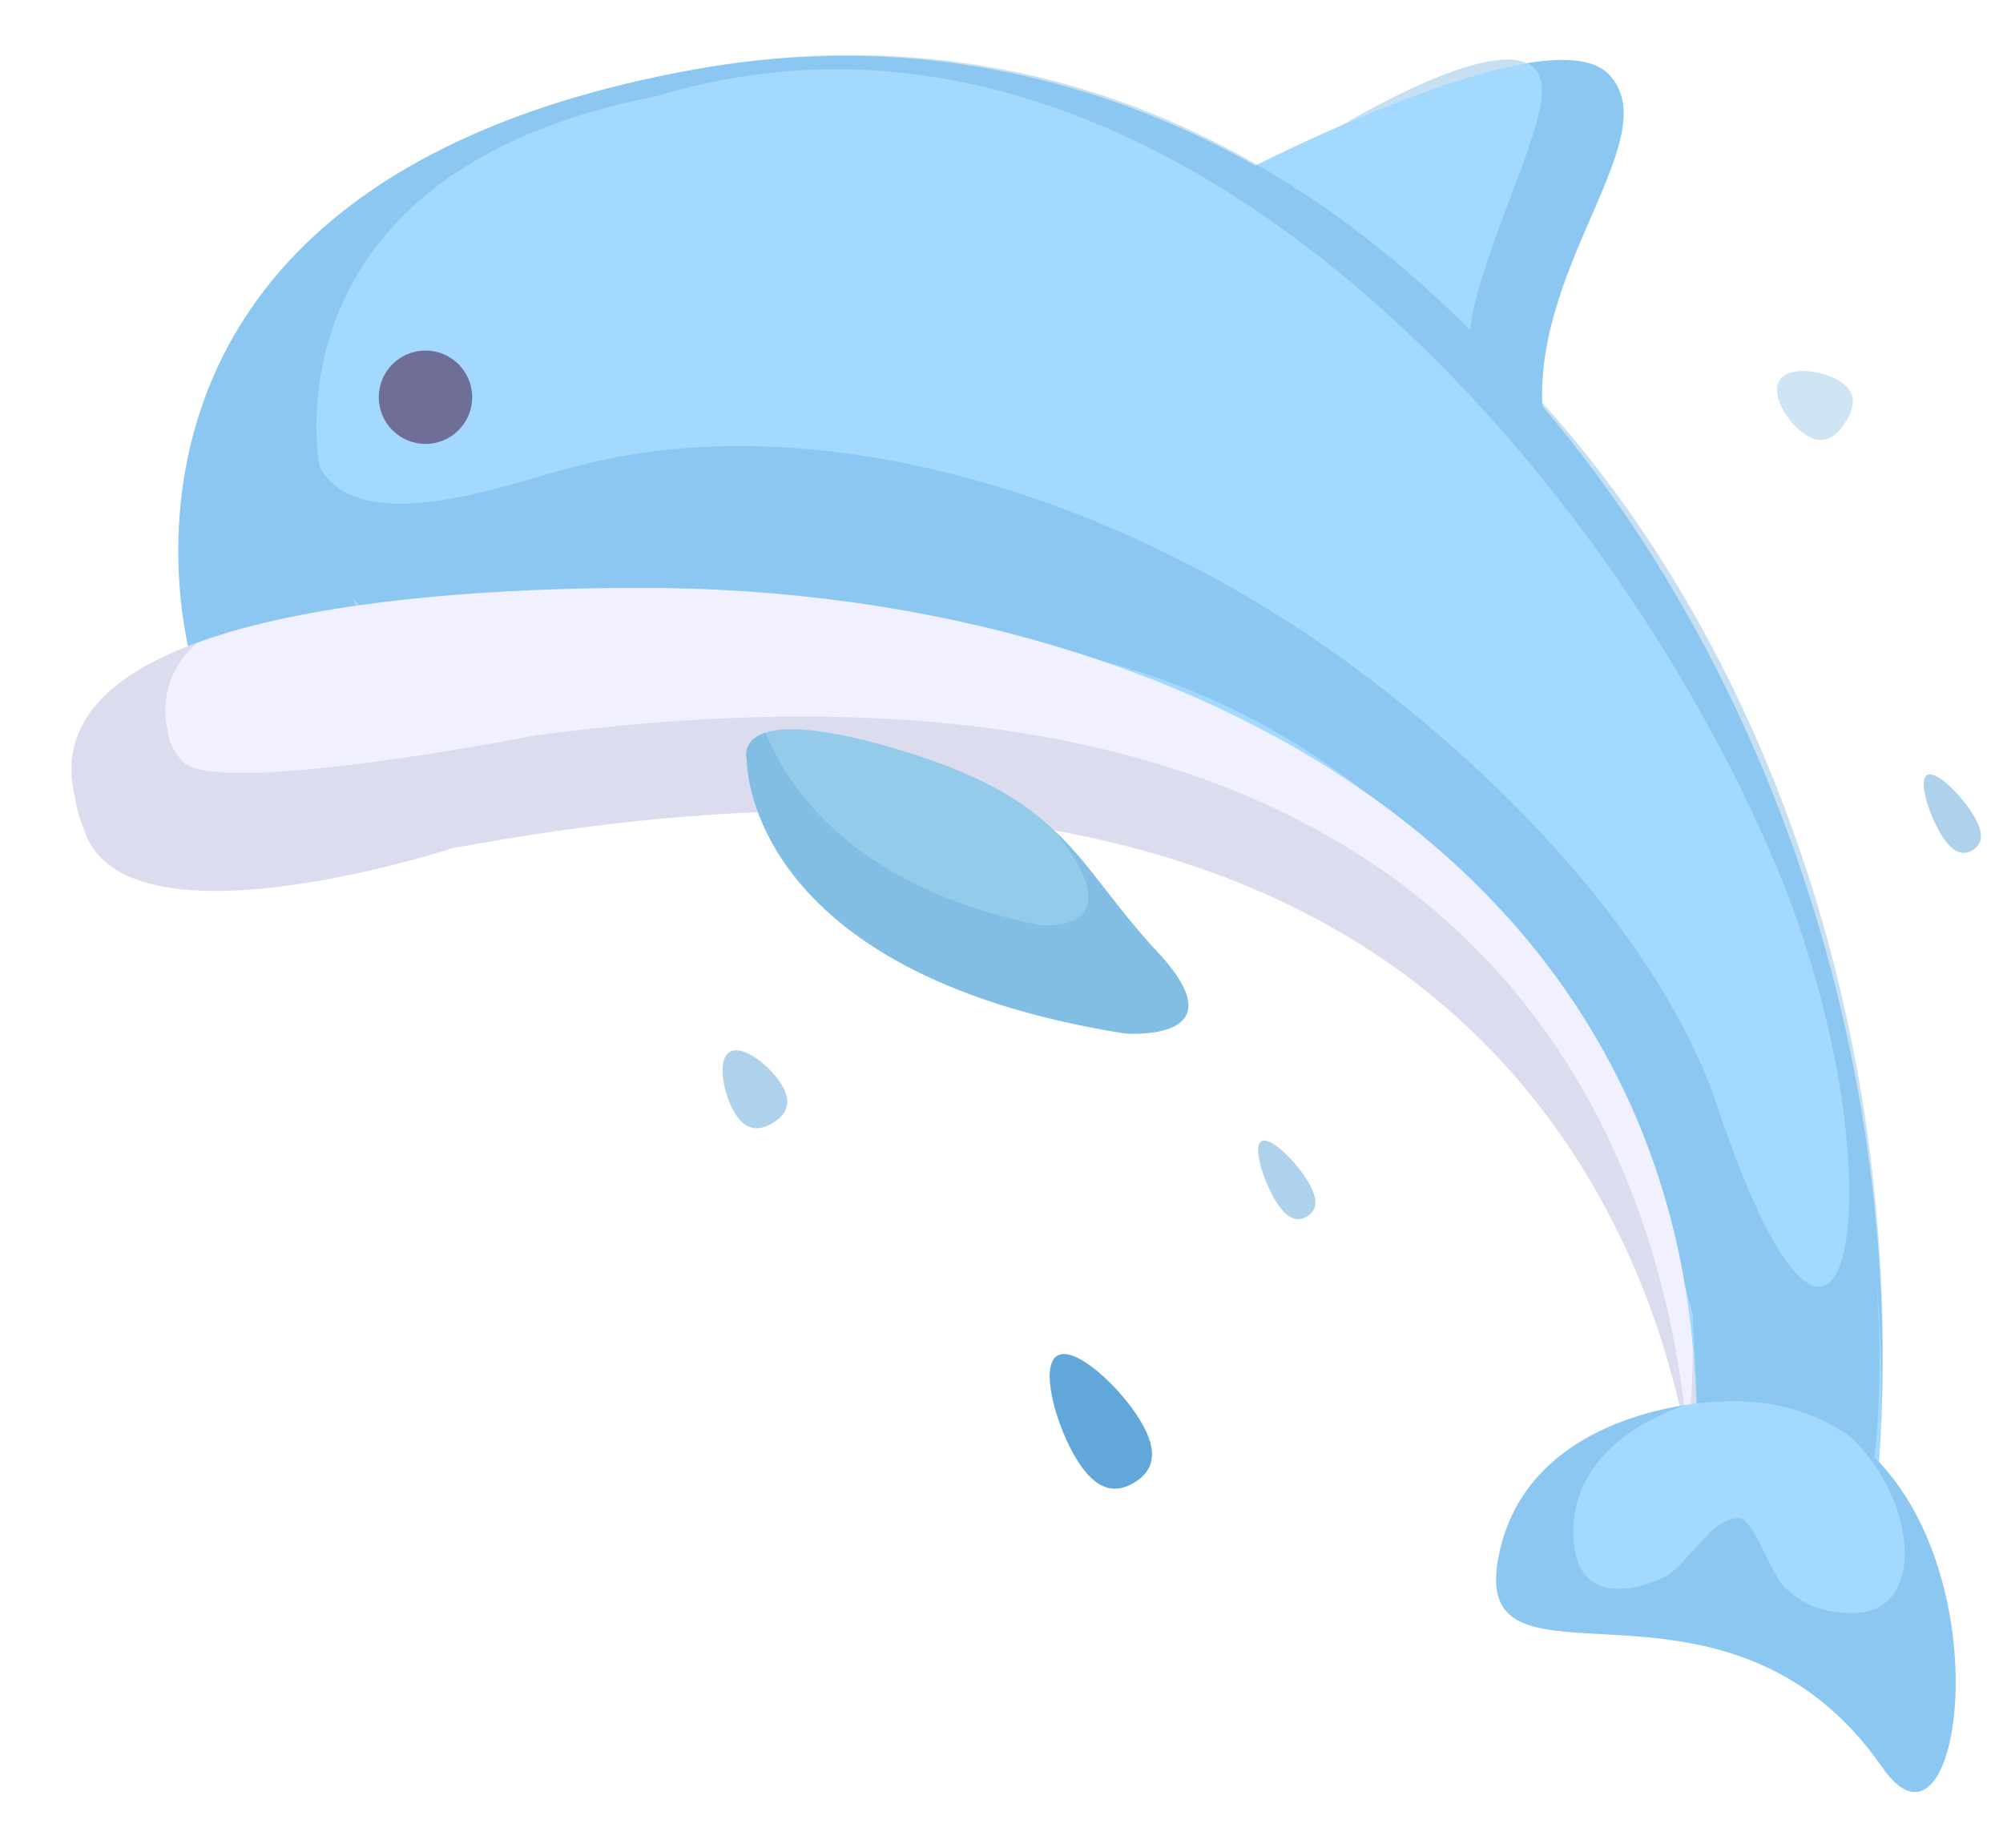
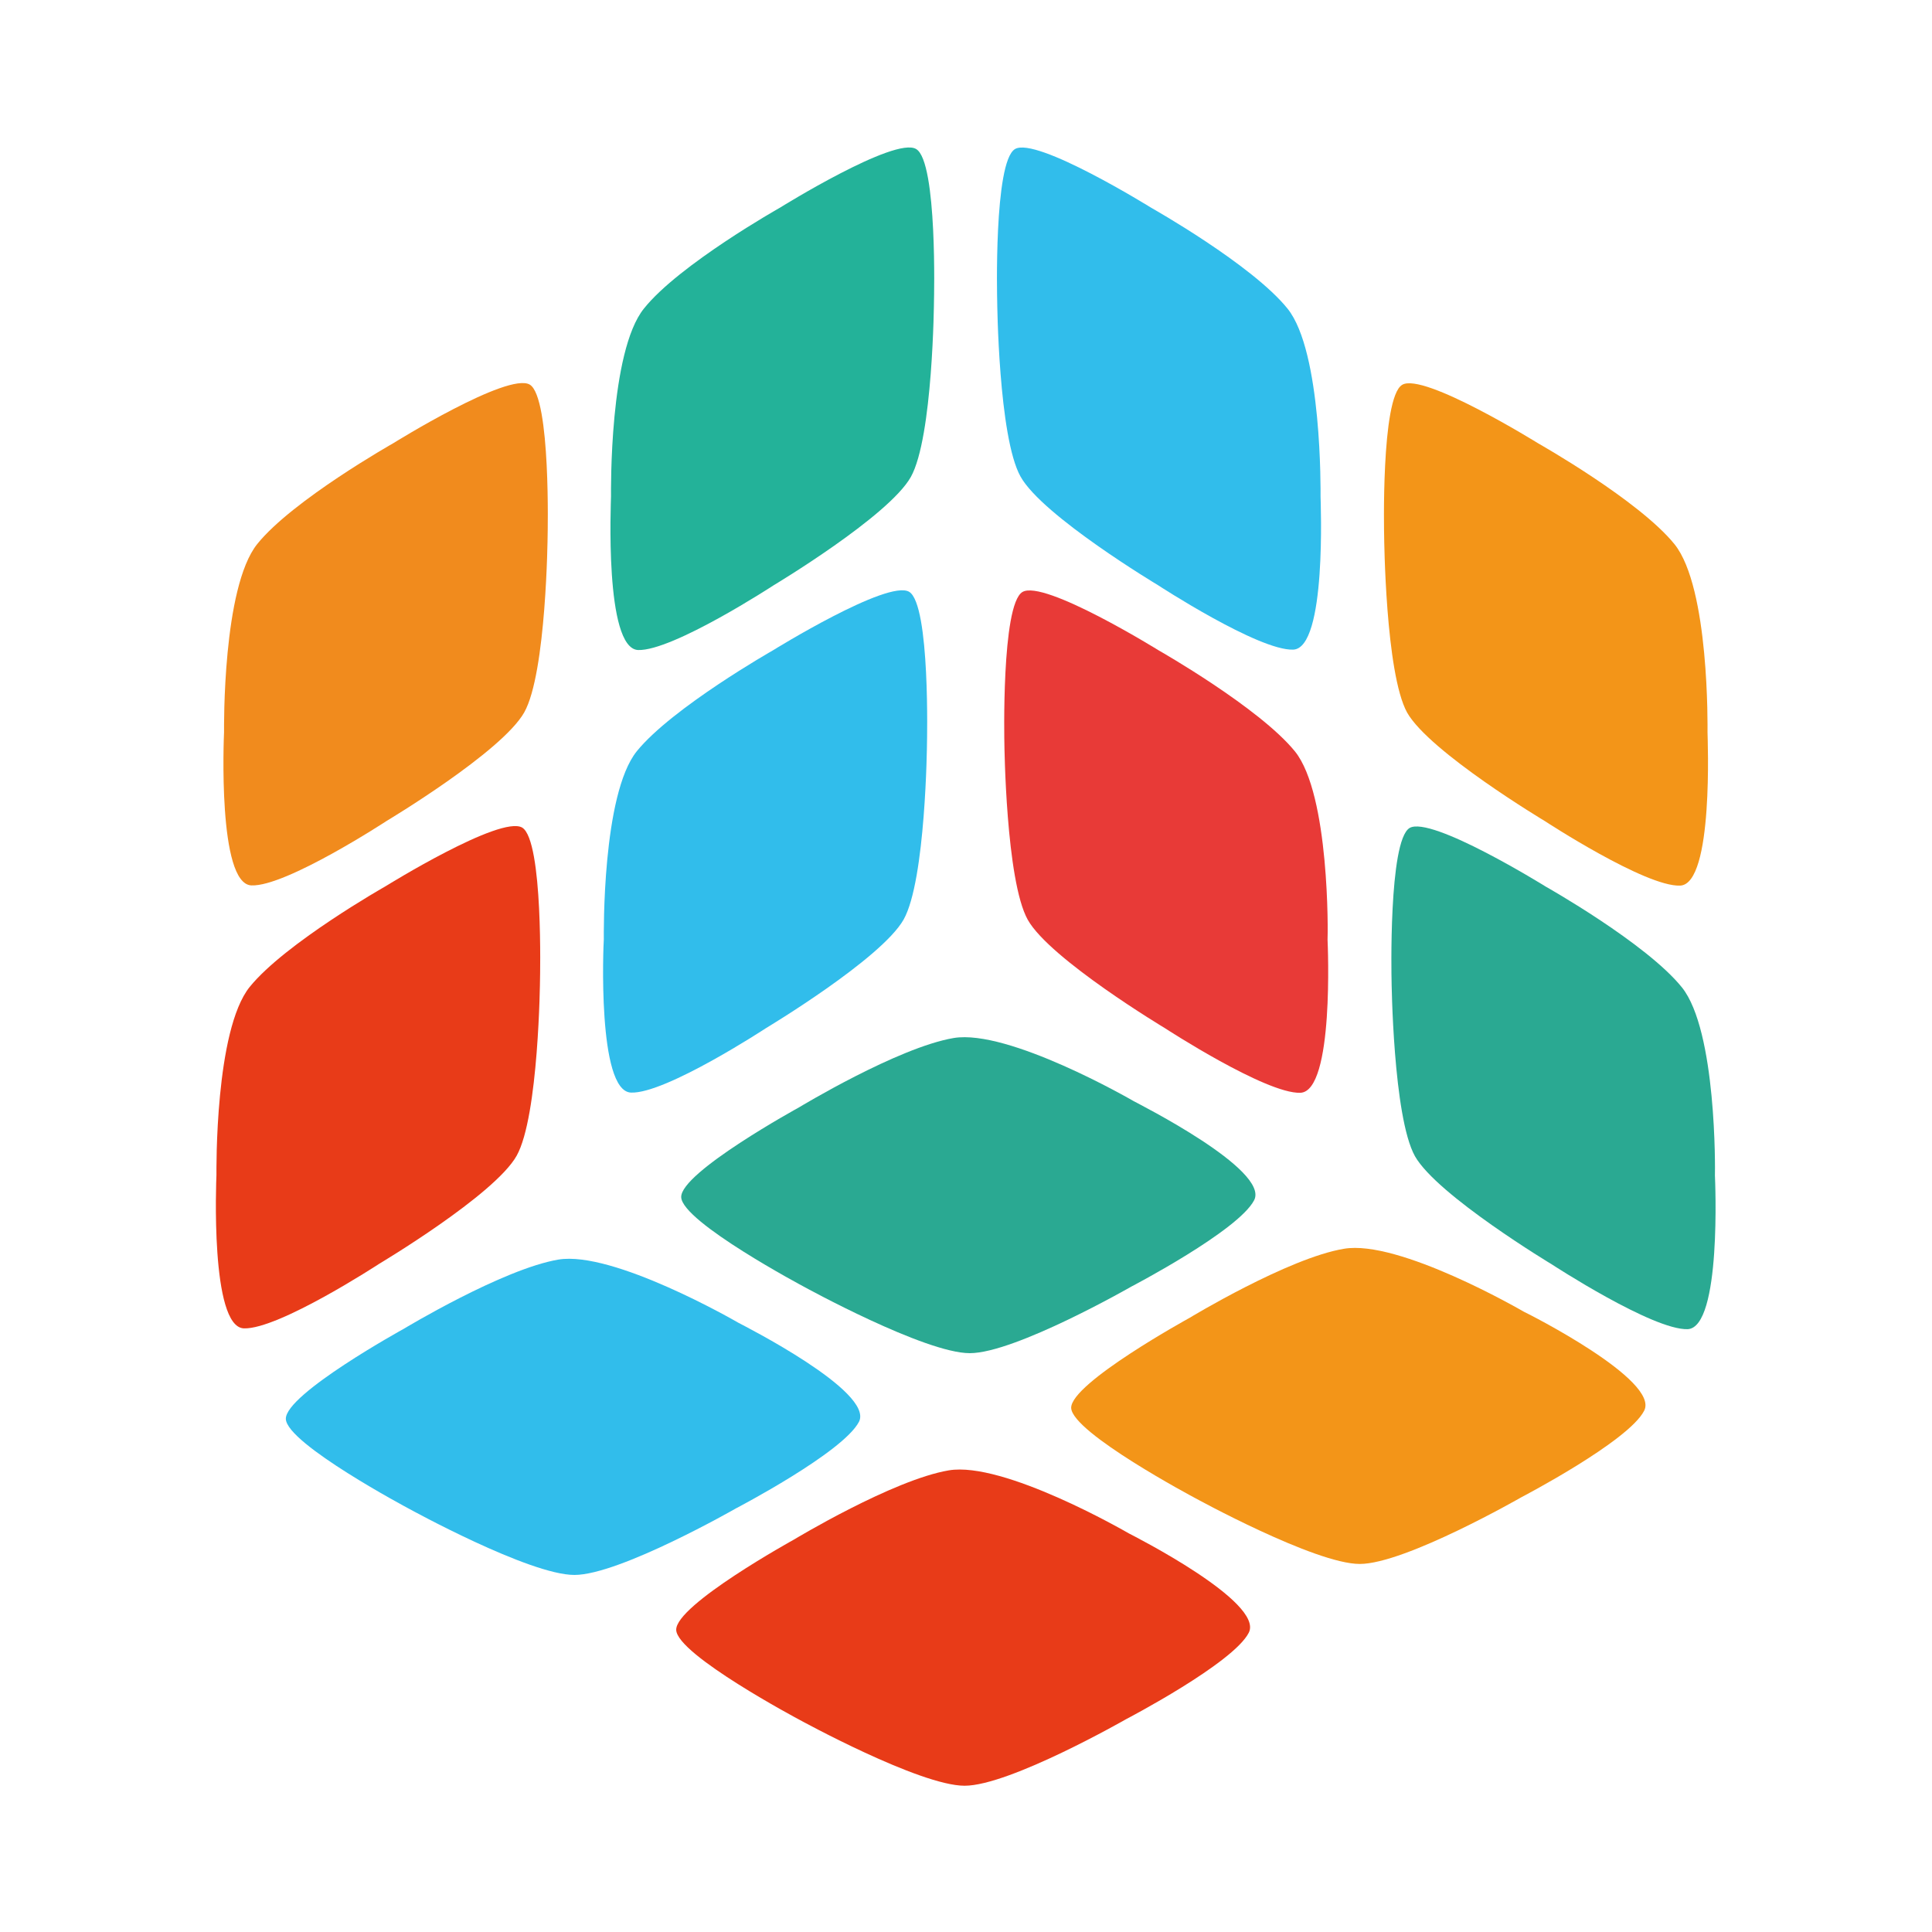
- <svg xmlns="http://www.w3.org/2000/svg" t="1722330431015" class="icon" viewBox="0 0 1110 1024" version="1.1" p-id="3472" width="216.797" height="200">
-   <path d="M676.308 101.633s181.48-96.711 215.507-60.166c34.036 36.549-53.463 114.809-34.583 203.597-0.005 0.005-180.924-41.101-180.924-143.43z" fill="#A3D9FF" p-id="3473" />
-   <path d="M46.326 454.74s-32.725-68.881 60.198-87.151c0 0-80.421-264.414 278.205-329.073 389.014-70.151 687.297 359.855 656.294 776.08l-99.473 39.365s0-517.288-691.062-387.97c0.009 0-183.229 59.977-204.162-11.25z" fill="#A3D9FF" p-id="3474" />
-   <path d="M854.652 223.128c-2.522-79.585 68.366-148.158 37.164-181.661-20.196-21.687-92.327 3.557-147.629 27.672 0 0 110.357-66.978 110.357-18.564 0 25.086-35.482 93.362-39.921 132.288-124.496-124.487-271.637-172.883-429.898-144.348C26.108 103.179 106.529 367.593 106.529 367.593 13.605 385.863 46.331 454.744 46.331 454.744c20.932 71.222 204.171 11.246 204.171 11.246 546.194-102.212 660.683 199.502 684.689 330.479-23.079-141.134-128.916-486.959-609.502-397.028 0 0-177.24 52.622-177.24 19.454 0 0-28.409-59.796 52.261-75.657 0 0-2.631-4.502-5.266-12.2 52.338 71.638 316.426 21.457 316.426 21.457 342.787 9.912 426.078 375.684 426.078 375.684v-0.059c1.365 25.145 3.824 72.791 3.824 89.682 0 23.373 95.613 0 95.613 0s7.666-43.944 2.106-111.207a625.53 625.53 0 0 1 2.427 94.004c12.796-220.09-58.874-435.439-187.266-577.473zM199.465 258.773c1.6-3.367 3.557-6.78 5.677-10.197l0.023 0.158a201.798 201.798 0 0 0-5.7 10.039z m164.797-205.558c273.31-82.749 523.183 198.091 619.238 424.885 72.56 171.31 41.449 351.045-30.858 137.943-27.355-85.262-108.734-177.625-204.451-247.853-131.172-96.245-297.994-144.108-427.841-109.982-29.534 6.531-119.867 43.37-143.231 0.565-0.005 0-33.114-163.065 187.144-205.558z" fill="#61A7D9" opacity=".36" p-id="3475" />
-   <path d="M938.82 823.988c22.058-331.261-271.176-498.146-583.489-498.146-115.551 0-337.829 13.533-313.958 115.207 1.464 10.545 4.954 17.931 4.954 17.931 20.937 71.218 204.171 11.241 204.171 11.241 581.794-108.856 673.782 240.557 688.323 353.766z" fill="#F0F0FF" p-id="3476" />
-   <path d="M938.146 747.205a473.869 473.869 0 0 1-2.965 49.264c-9.768-105.249-69.256-465.516-639.872-388.621 0 0-176.698 34.737-194.317 14.008 0 0-7.115-6.97-8.127-16.783-4.091-20.123 2.459-36.124 16.345-48.826C62.06 373.487 31.771 400.124 41.377 441.062c1.464 10.545 4.954 17.931 4.954 17.931 20.937 71.222 204.171 11.241 204.171 11.241 581.794-108.875 673.777 240.539 688.323 353.762 1.772-26.668 1.474-52.252-0.678-76.791z" fill="#6E6E96" opacity=".15" p-id="3477" />
-   <path d="M413.856 421.007s-2.622 118.073 209.414 151.811c0 0 65.265 5.438 18.32-44.984-46.95-50.412-49.734-84.335-143.968-112.45-94.234-28.119-83.766 5.623-83.766 5.623z" fill="#94CBEB" p-id="3478" />
-   <path d="M641.59 527.834c-24.087-25.864-36.567-47.375-55.714-66.006 1.342 1.953 2.721 3.919 4.163 5.93 36.341 50.426-14.184 44.984-14.184 44.984-97.199-19.983-136.112-69.555-151.693-106.655-13.556 4.389-10.306 14.921-10.306 14.921s-2.622 118.077 209.414 151.811c0.005 0 65.274 5.438 18.32-44.984z" fill="#61A7D9" opacity=".36" p-id="3479" />
-   <path d="M950.581 777.033s-105.1 2.816-120.369 87.138c-15.147 83.675 126.186-9.682 213.143 115.727 54.48 78.545 78.839-215.042-92.774-202.865z" fill="#A3D9FF" p-id="3480" />
-   <path d="M1025.532 796.537c37.426 35.139 42.136 97.538 1.446 97.538-12.575 0-25.159-2.432-37.44-13.727-8.764-8.059-17.38-38.203-25.701-38.827-15.282-1.148-29.588 27.482-42.154 33.001-28.485 12.484-48.026 6.437-49.703-21.375-3.128-51.981 53.282-71.611 62.381-74.436-30.104 4.647-92.648 21.891-104.151 85.443-15.142 83.68 126.186-9.677 213.143 115.731 44.604 64.329 68.994-120.803-17.823-183.347z" fill="#61A7D9" opacity=".36" p-id="3481" />
-   <path d="M235.793 220.181m-25.882 0a25.882 25.882 0 1 0 51.764 0 25.882 25.882 0 1 0-51.764 0Z" fill="#6E6E96" p-id="3482" />
-   <path d="M631.777 787.158c11.395 18.718 6.608 28.653-3.128 34.578-9.745 5.935-20.774 5.614-32.16-13.095-11.395-18.718-20.367-51.248-10.627-57.174 9.745-5.935 34.52 16.973 45.915 35.69z" fill="#61A7D9" p-id="3483" />
-   <path d="M724.696 654.671c6.739 11.07 4.601 16.543-0.325 19.536-4.918 3.001-10.758 2.391-17.502-8.688s-12.742-29.918-7.82-32.911c4.918-3.001 18.903 10.984 25.647 22.062z" fill="#61A7D9" opacity=".51" p-id="3484" />
-   <path d="M1019.792 211.43c9.682 6.233 8.055 14.582 2.784 22.768s-12.195 13.113-21.882 6.88-19.748-22.108-14.473-30.293c5.275-8.186 23.884-5.587 33.57 0.646z" fill="#61A7D9" opacity=".31" p-id="3485" />
-   <path d="M1093.518 451.671c6.744 11.074 4.601 16.548-0.325 19.54-4.918 3.001-10.758 2.391-17.502-8.688-6.739-11.079-12.738-29.918-7.815-32.915 4.913-3.001 18.894 10.984 25.642 22.062zM433.139 601.158c6.369 10.459 2.31 16.878-4.859 21.231-7.155 4.371-14.708 5.031-21.082-5.438-6.373-10.464-10.007-29.511-2.843-33.873 7.16-4.366 22.41 7.607 28.784 18.08z" fill="#61A7D9" opacity=".51" p-id="3486" />
+ <svg xmlns="http://www.w3.org/2000/svg" t="1722425841313" class="icon" viewBox="0 0 1024 1024" version="1.1" p-id="9884" width="200" height="200">
+   <path d="M323.85 263.016c0-2.438-0.954-76.741 17.489-99.53 18.655-23.319 72.077-53.422 72.077-53.422s60.947-37.946 72.183-31.057c11.342 6.678 9.434 80.239 9.434 80.239s-0.53 72.607-12.295 93.594c-11.766 20.881-72.819 57.45-72.819 57.45s-53.422 34.873-71.759 34.237c-17.913-0.954-14.309-78.967-14.309-81.511z" fill="#23B299" p-id="9885" />
+   <path d="M361.054 634.531c0.424 13.143 65.293 47.592 65.293 47.592s63.809 35.085 87.658 35.085c24.061 0 85.644-35.297 85.644-35.297s56.708-29.573 65.081-45.79c8.268-16.111-61.583-51.196-63.809-52.468-2.014-1.166-66.459-38.264-95.396-33.495-29.573 4.982-82.041 36.78-82.041 36.78s-62.855 34.449-62.431 47.592z" fill="#2AA992" p-id="9886" />
+   <path d="M334.449 579.095C352.787 579.837 406.102 544.859 406.102 544.859s60.947-36.568 72.819-57.45c11.766-20.881 12.401-93.488 12.401-93.488s1.802-73.455-9.434-80.239c-11.236-6.784-72.289 31.057-72.289 31.057s-53.316 30.315-72.077 53.422c-18.443 22.895-17.489 97.198-17.489 99.742-0.212 2.438-3.604 80.557 14.415 81.193z" fill="#31BDEB" p-id="9887" />
+   <path d="M745.818 377.704c11.872 20.881 72.925 57.45 72.925 57.45s53.422 34.979 71.759 34.237c17.913-0.742 14.521-78.649 14.521-81.193 0-2.438 1.06-76.635-17.489-99.742-18.761-23.213-72.183-53.422-72.183-53.422s-61.053-37.946-72.183-31.057c-11.342 6.784-9.54 80.239-9.54 80.239s0.636 72.607 12.189 93.488z" fill="#F39518" p-id="9888" />
+   <path d="M686.355 398.267c-18.867-23.213-72.183-53.528-72.183-53.528s-60.947-37.84-72.289-30.951c-11.236 6.89-9.54 80.239-9.54 80.239s0.742 72.607 12.401 93.488c11.766 20.881 72.713 57.45 72.713 57.45s53.528 34.873 71.759 34.237c18.019-0.742 14.521-78.755 14.415-81.193 0.212-2.544 1.166-76.847-17.277-99.742z" fill="#E83A37" p-id="9889" />
+   <path d="M540.929 252.629c11.66 20.881 72.713 57.45 72.713 57.45s53.422 34.873 71.759 34.237c17.913-0.636 14.521-78.649 14.521-81.193 0-2.438 0.848-76.741-17.489-99.53-18.761-23.319-72.183-53.422-72.183-53.422s-61.053-37.946-72.289-31.163c-11.342 6.784-9.434 80.239-9.434 80.239s0.636 72.395 12.401 93.382z" fill="#31BDEB" p-id="9890" />
+   <path d="M273.82 612.59c11.766-20.987 12.401-93.594 12.401-93.594s1.802-73.455-9.434-80.345c-11.448-6.784-72.395 31.057-72.395 31.057s-53.316 30.209-72.077 53.422C113.873 546.131 114.721 620.327 114.721 622.765c-0.106 2.544-3.392 80.557 14.521 81.299 18.443 0.636 71.759-34.237 71.759-34.237s61.159-36.462 72.819-57.238z" fill="#E83B18" p-id="9891" />
+   <path d="M807.72 695.266c-2.014-1.166-66.459-38.37-95.396-33.389-29.467 4.876-81.935 36.674-81.935 36.674s-62.961 34.555-62.643 47.698c0.53 13.143 65.399 47.592 65.399 47.592s63.809 35.085 87.552 35.085c24.061 0 85.75-35.403 85.75-35.403s56.708-29.573 64.975-45.79c8.48-16.111-61.371-51.408-63.703-52.468z" fill="#F39518" p-id="9892" />
+   <path d="M133.27 469.284c18.337 0.742 71.759-34.237 71.759-34.237s60.947-36.462 72.819-57.45c11.766-20.881 12.401-93.594 12.401-93.594s1.802-73.349-9.434-80.133c-11.448-6.89-72.395 31.057-72.395 31.057s-53.422 30.209-72.077 53.422C117.9 311.35 118.748 385.653 118.748 388.091c-0.106 2.438-3.498 80.557 14.521 81.193z" fill="#F18B1D" p-id="9893" />
+   <path d="M908.945 622.977c0.106-2.438 0.954-76.635-17.489-99.636-18.761-23.319-72.183-53.422-72.183-53.422s-60.841-37.84-72.183-31.057c-11.236 6.89-9.54 80.345-9.54 80.345s0.742 72.607 12.401 93.594c11.766 20.775 72.713 57.45 72.713 57.45s53.422 34.873 71.865 34.237c18.019-0.954 14.521-79.073 14.415-81.511z" fill="#2AA992" p-id="9894" />
+   <path d="M455.284 753.564c8.162-16.005-61.583-51.196-63.915-52.468-2.014-1.166-66.459-38.264-95.396-33.495-29.467 4.982-81.935 36.674-81.935 36.674s-62.961 34.661-62.537 47.804c0.424 13.143 65.293 47.592 65.293 47.592s63.703 35.085 87.658 35.085 85.644-35.297 85.644-35.297 56.708-29.573 65.187-45.896z" fill="#31BDEB" p-id="9895" />
+   <path d="M598.272 812.709c-2.014-1.166-66.353-38.264-95.396-33.389-29.573 4.982-82.041 36.674-82.041 36.674S357.98 850.656 358.404 863.905c0.424 13.143 65.293 47.592 65.293 47.592s63.703 34.979 87.552 34.979c23.955 0 85.644-35.297 85.644-35.297s56.708-29.573 64.975-45.79c8.374-16.217-61.371-51.514-63.597-52.68z" fill="#E83B18" p-id="9896" />
</svg>
